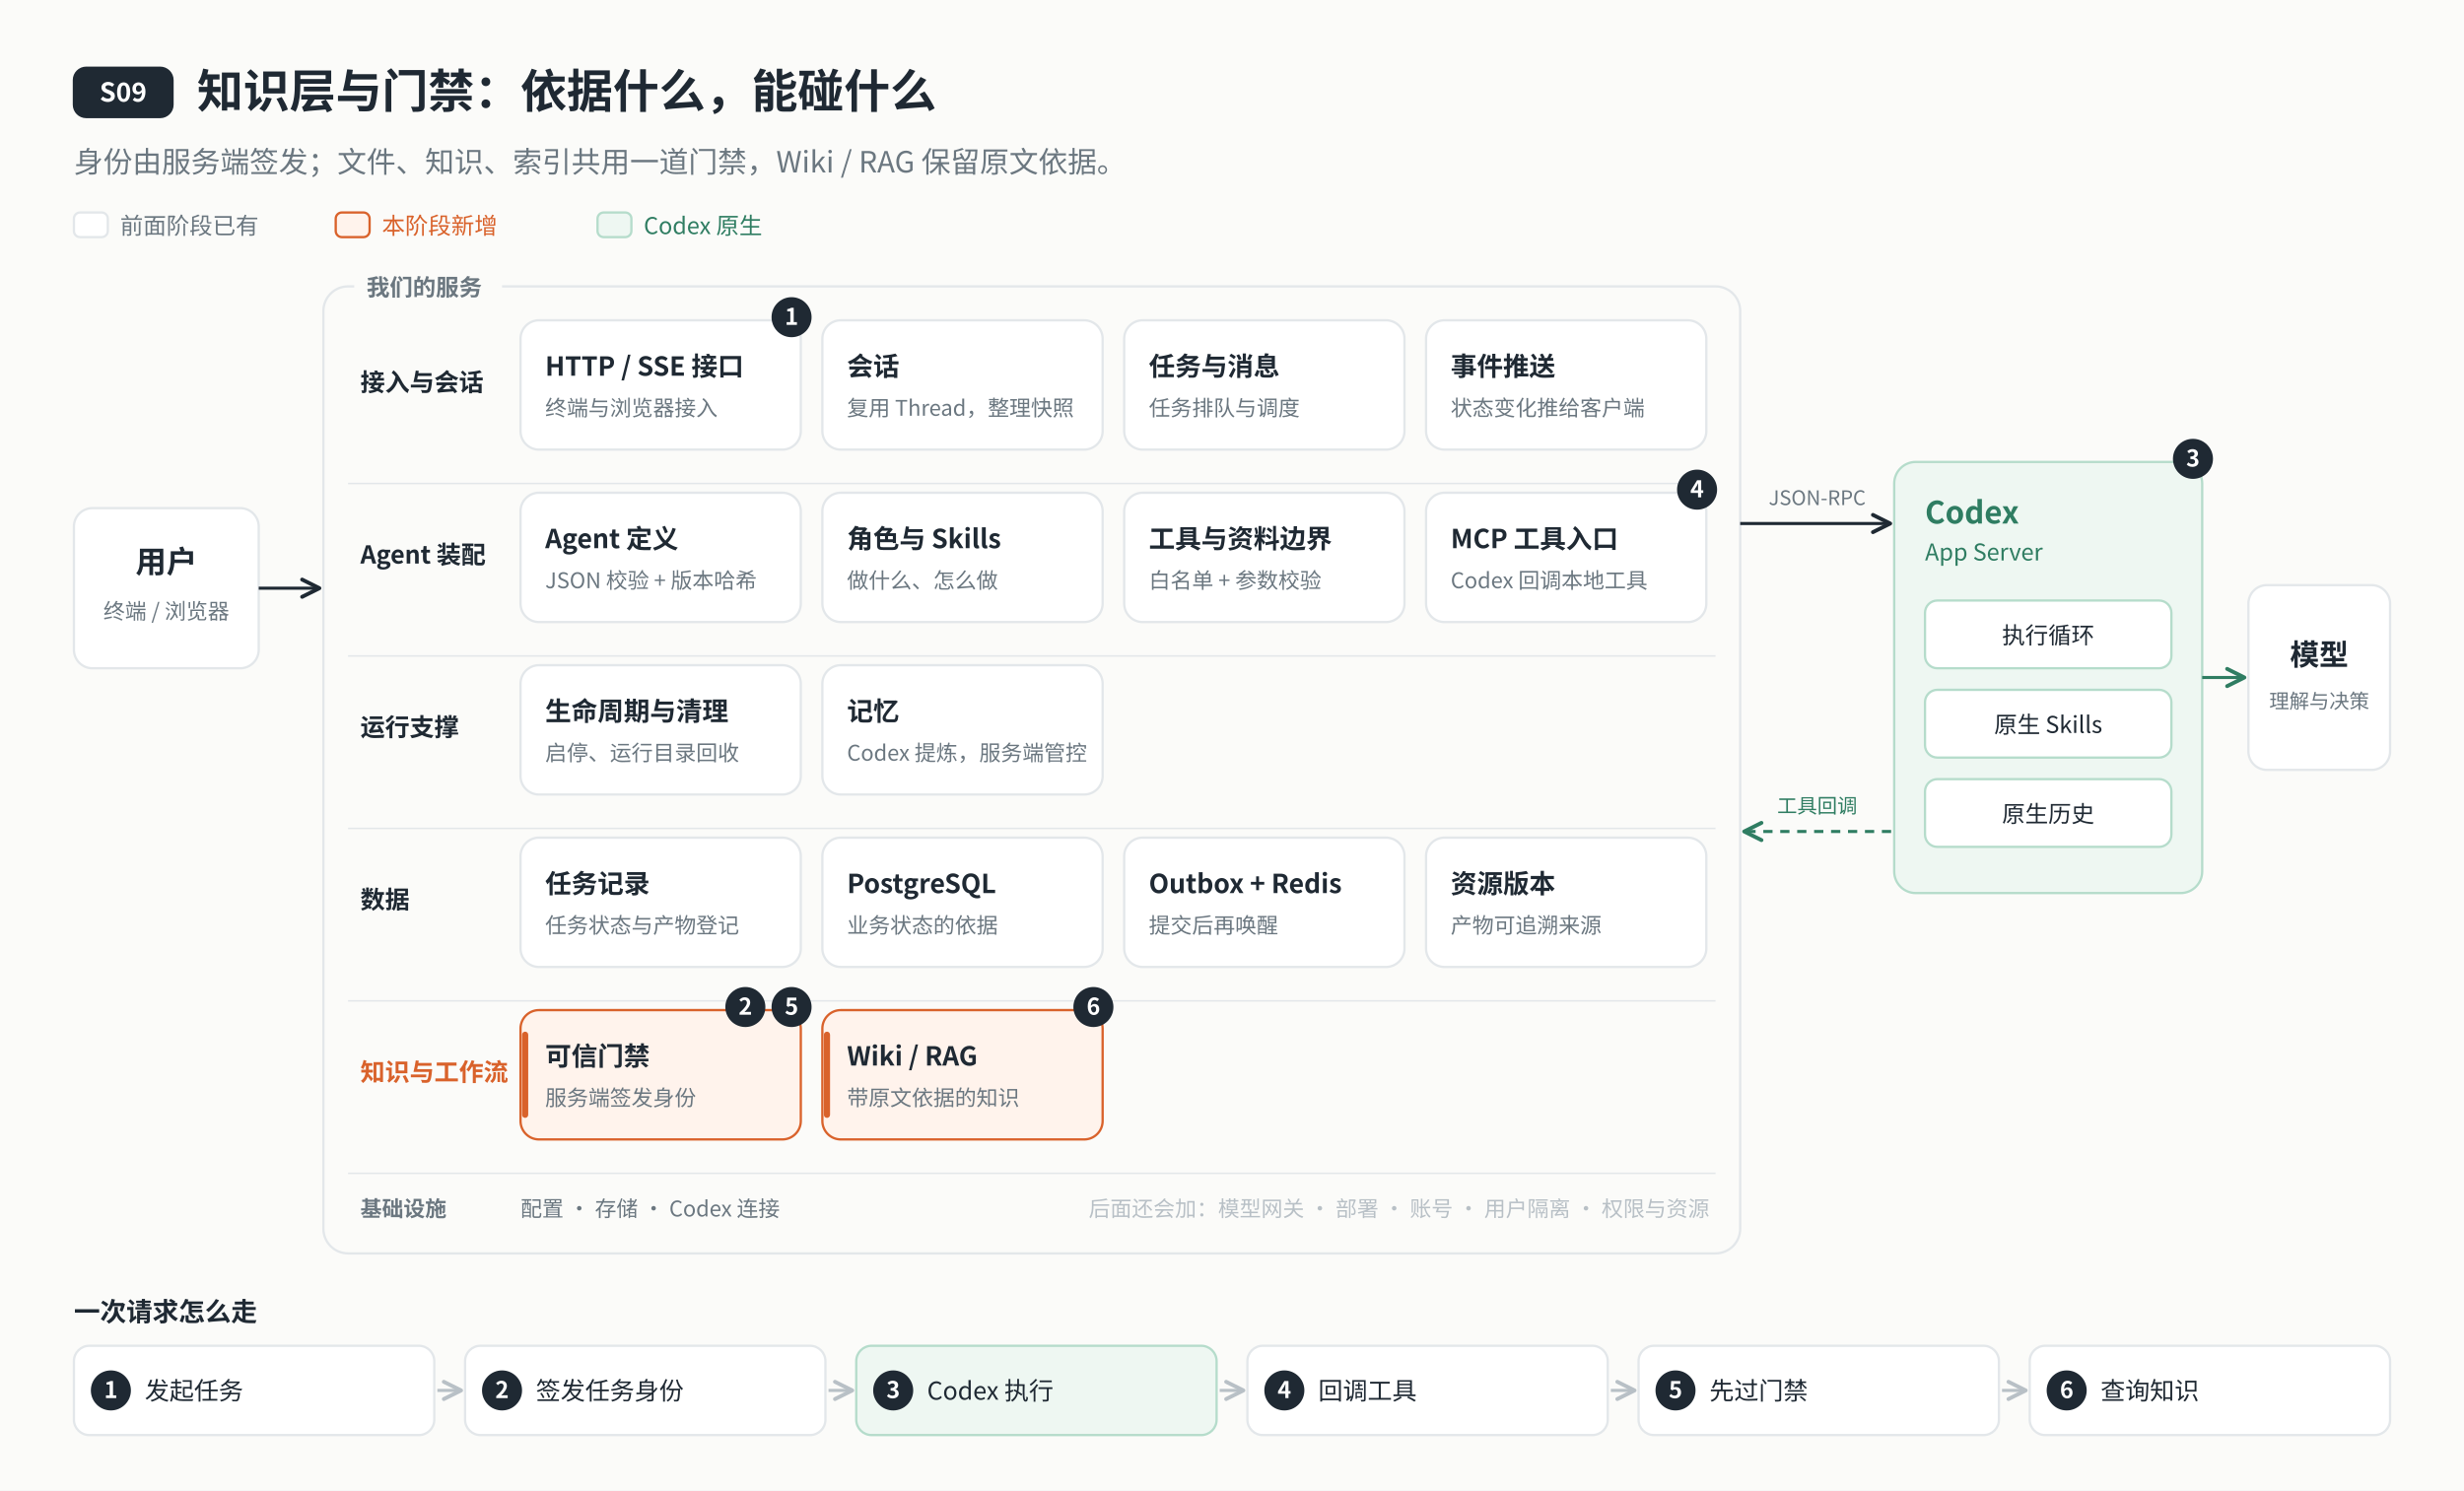
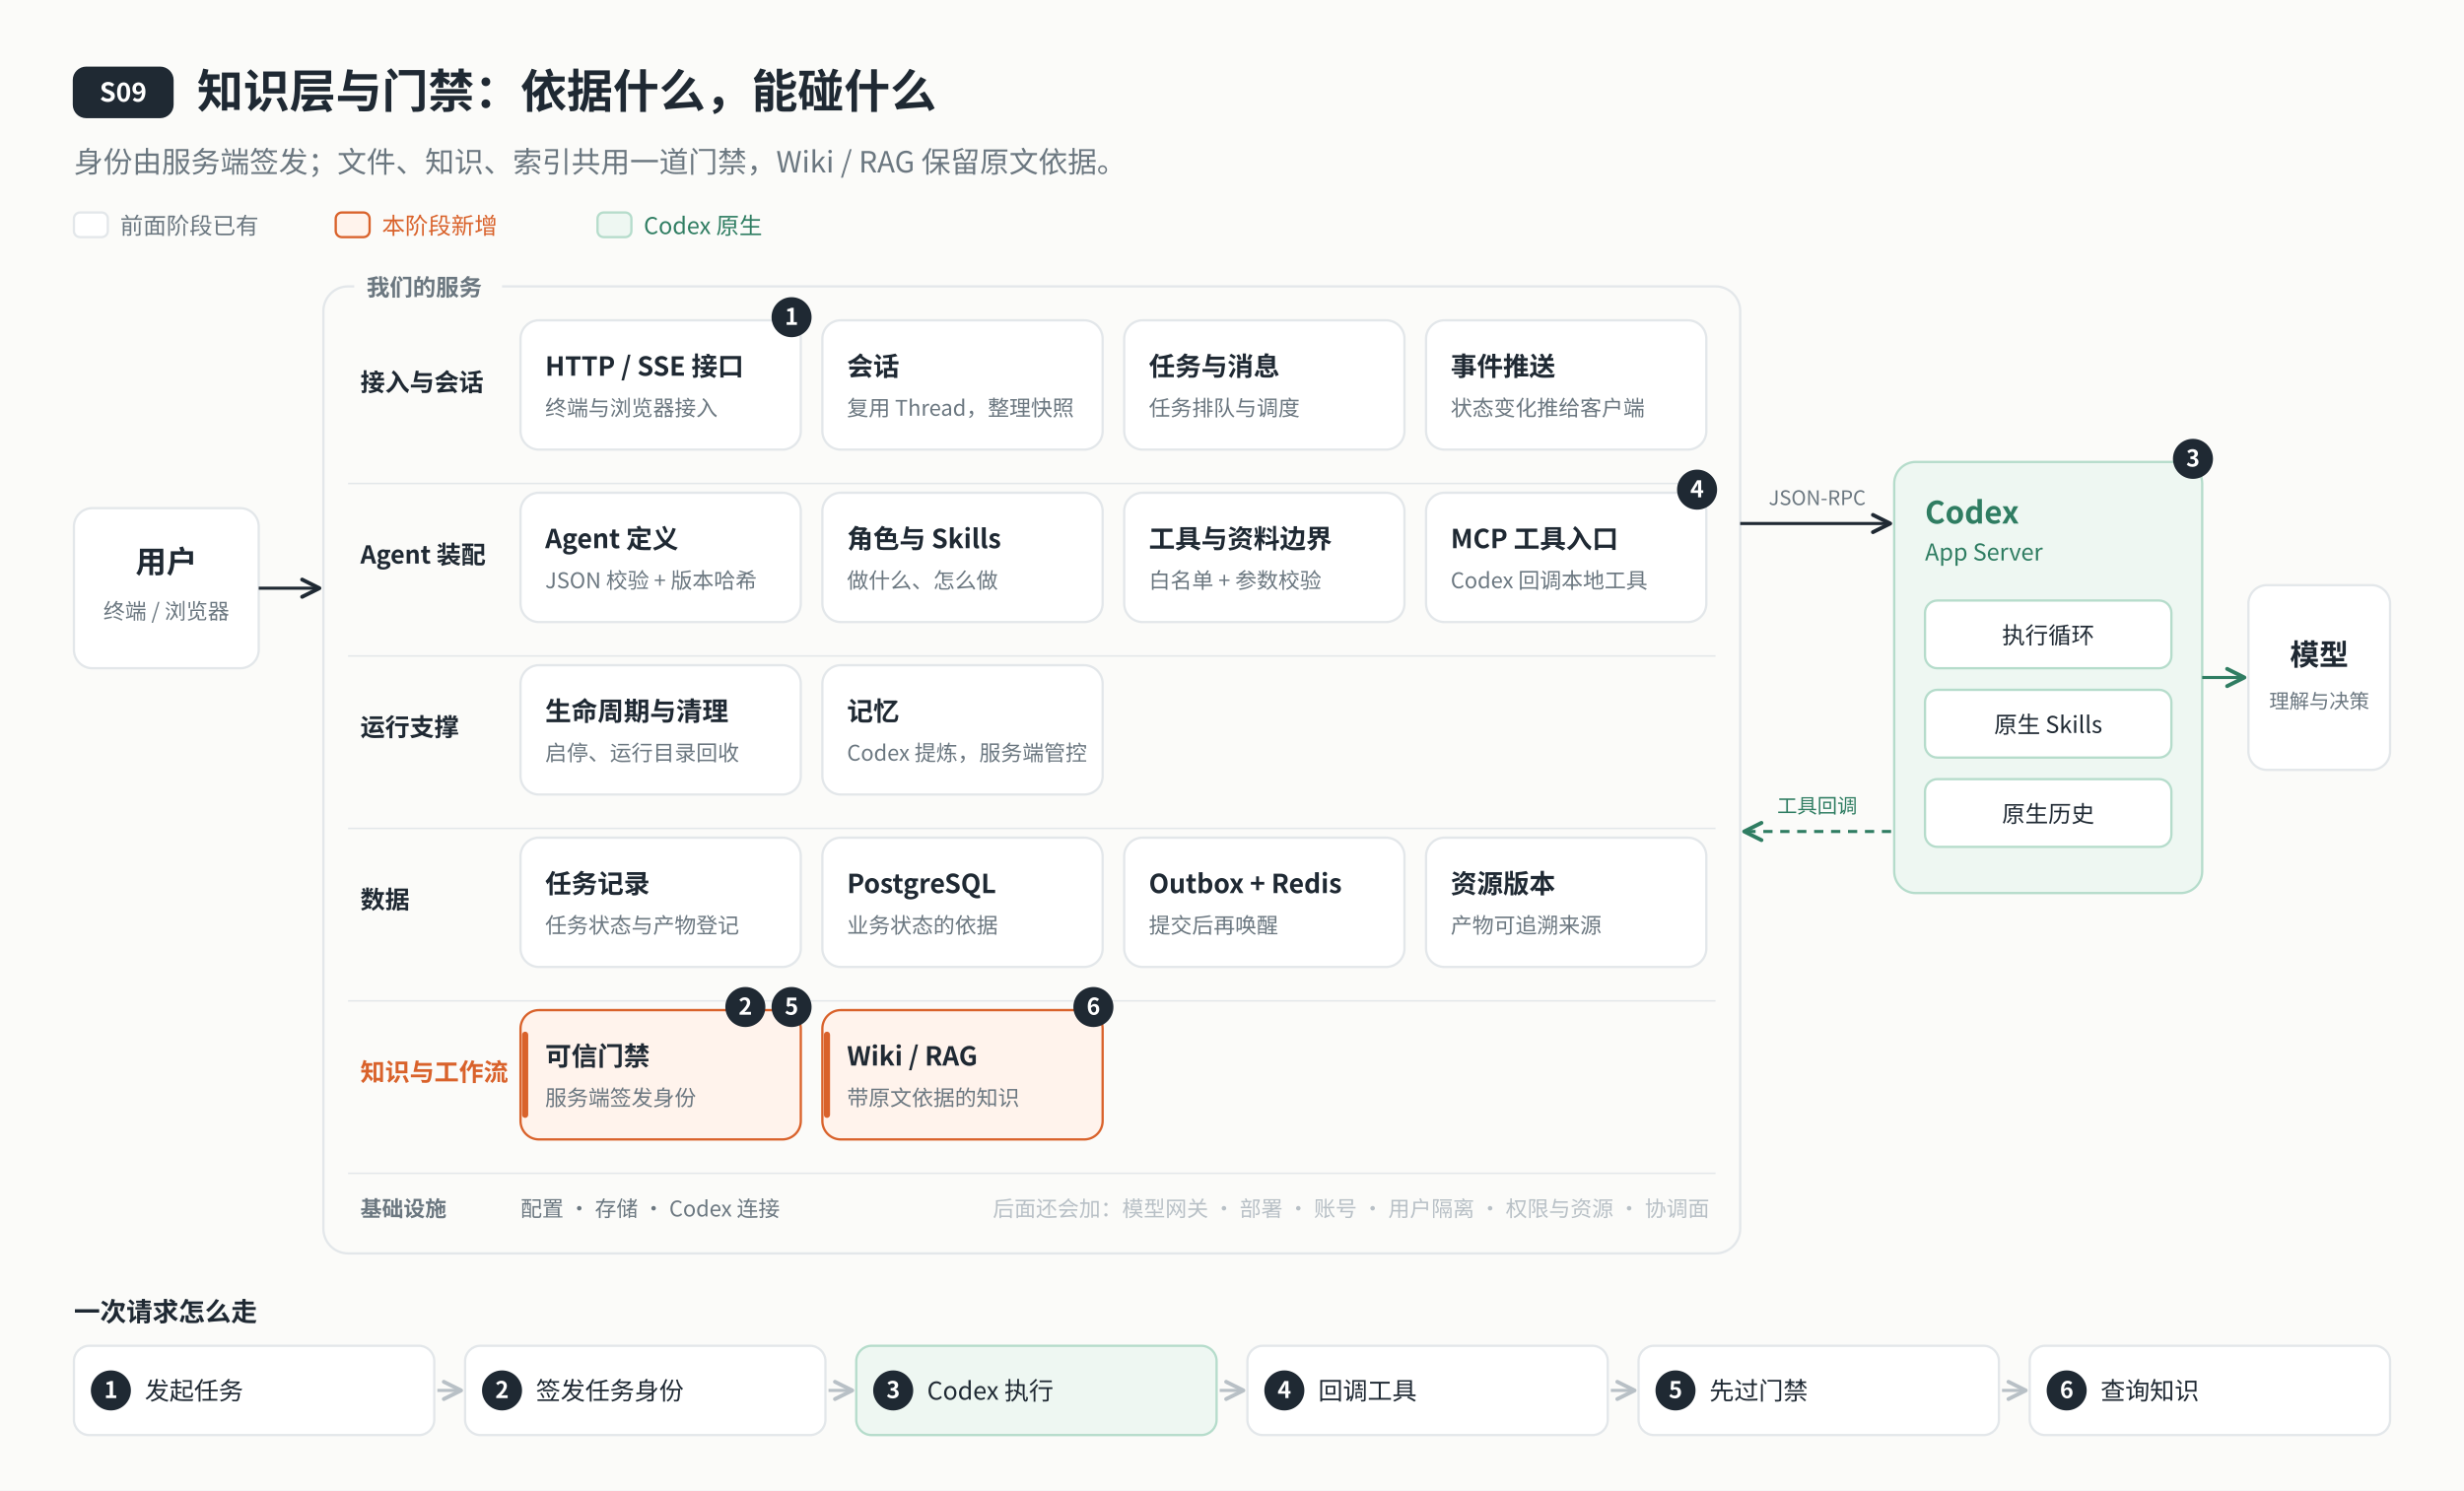
<svg xmlns="http://www.w3.org/2000/svg" width="1600" height="968" viewBox="0 0 1600 968" role="img" aria-labelledby="title desc">
  <defs>
    <marker id="mB8C0C6" viewBox="0 0 10 10" refX="8" refY="5" markerWidth="7" markerHeight="7" orient="auto-start-reverse">
      <path d="M1 1 L9 5 L1 9" fill="none" stroke="#B8C0C6" stroke-width="1.8" stroke-linecap="round" stroke-linejoin="round" />
    </marker>
    <marker id="m1F2933" viewBox="0 0 10 10" refX="8" refY="5" markerWidth="7" markerHeight="7" orient="auto-start-reverse">
      <path d="M1 1 L9 5 L1 9" fill="none" stroke="#1F2933" stroke-width="1.8" stroke-linecap="round" stroke-linejoin="round" />
    </marker>
    <marker id="m2F7D62" viewBox="0 0 10 10" refX="8" refY="5" markerWidth="7" markerHeight="7" orient="auto-start-reverse">
      <path d="M1 1 L9 5 L1 9" fill="none" stroke="#2F7D62" stroke-width="1.8" stroke-linecap="round" stroke-linejoin="round" />
    </marker>
  </defs>
  <g font-family="PingFang SC, Microsoft YaHei, Noto Sans CJK SC, sans-serif">
    <rect x="0" y="0" width="1600" height="968" fill="#FBFBF9" />
    <rect x="48" y="44" width="64" height="32" rx="8" fill="#1F2933" stroke="#1F2933" stroke-width="1.5" />
    <text x="80" y="66" font-size="17" fill="#fff" font-weight="700" text-anchor="middle">S09</text>
    <text x="128" y="70" font-size="30" fill="#1F2933" font-weight="700" text-anchor="start">知识层与门禁：依据什么，能碰什么</text>
    <text x="48" y="112" font-size="19" fill="#6B7780" font-weight="400" text-anchor="start">身份由服务端签发；文件、知识、索引共用一道门禁，Wiki / RAG 保留原文依据。</text>
    <rect x="48" y="138" width="22" height="16" rx="4" fill="#FFFFFF" stroke="#E3E7EA" stroke-width="1.5" />
    <text x="78" y="152" font-size="15" fill="#6B7780" font-weight="400" text-anchor="start">前面阶段已有</text>
    <rect x="218" y="138" width="22" height="16" rx="4" fill="#FFF3EC" stroke="#D9622B" stroke-width="1.5" />
    <text x="248" y="152" font-size="15" fill="#D9622B" font-weight="400" text-anchor="start">本阶段新增</text>
    <rect x="388" y="138" width="22" height="16" rx="4" fill="#EEF7F2" stroke="#B5DCCB" stroke-width="1.5" />
    <text x="418" y="152" font-size="15" fill="#2F7D62" font-weight="400" text-anchor="start">Codex 原生</text>
    <rect x="48" y="330" width="120" height="104" rx="12" fill="#FFFFFF" stroke="#E3E7EA" stroke-width="1.5" />
    <text x="108" y="372" font-size="20" fill="#1F2933" font-weight="600" text-anchor="middle">用户</text>
    <text x="108" y="402" font-size="14" fill="#6B7780" font-weight="400" text-anchor="middle">终端 / 浏览器</text>
    <rect x="210" y="186" width="920" height="628" rx="16" fill="none" stroke="#E3E7EA" stroke-width="1.5" />
    <rect x="230" y="175" width="96" height="22" fill="#FBFBF9" />
    <text x="238" y="192" font-size="15" fill="#6B7780" font-weight="600" text-anchor="start">我们的服务</text>
    <text x="234" y="254" font-size="16" fill="#1F2933" font-weight="600" text-anchor="start">接入与会话</text>
    <rect x="338" y="208" width="182" height="84" rx="12" fill="#FFFFFF" stroke="#E3E7EA" stroke-width="1.5" />
    <text x="354" y="244" font-size="17" fill="#1F2933" font-weight="600" text-anchor="start">HTTP / SSE 接口</text>
    <text x="354" y="270" font-size="14" fill="#6B7780" font-weight="400" text-anchor="start">终端与浏览器接入</text>
    <rect x="534" y="208" width="182" height="84" rx="12" fill="#FFFFFF" stroke="#E3E7EA" stroke-width="1.5" />
    <text x="550" y="244" font-size="17" fill="#1F2933" font-weight="600" text-anchor="start">会话</text>
    <text x="550" y="270" font-size="14" fill="#6B7780" font-weight="400" text-anchor="start">复用 Thread，整理快照</text>
    <rect x="730" y="208" width="182" height="84" rx="12" fill="#FFFFFF" stroke="#E3E7EA" stroke-width="1.5" />
    <text x="746" y="244" font-size="17" fill="#1F2933" font-weight="600" text-anchor="start">任务与消息</text>
    <text x="746" y="270" font-size="14" fill="#6B7780" font-weight="400" text-anchor="start">任务排队与调度</text>
    <rect x="926" y="208" width="182" height="84" rx="12" fill="#FFFFFF" stroke="#E3E7EA" stroke-width="1.5" />
    <text x="942" y="244" font-size="17" fill="#1F2933" font-weight="600" text-anchor="start">事件推送</text>
    <text x="942" y="270" font-size="14" fill="#6B7780" font-weight="400" text-anchor="start">状态变化推给客户端</text>
    <text x="234" y="366" font-size="16" fill="#1F2933" font-weight="600" text-anchor="start">Agent 装配</text>
    <line x1="226" y1="314" x2="1114" y2="314" stroke="#E3E7EA" stroke-width="1" />
    <rect x="338" y="320" width="182" height="84" rx="12" fill="#FFFFFF" stroke="#E3E7EA" stroke-width="1.5" />
    <text x="354" y="356" font-size="17" fill="#1F2933" font-weight="600" text-anchor="start">Agent 定义</text>
    <text x="354" y="382" font-size="14" fill="#6B7780" font-weight="400" text-anchor="start">JSON 校验 + 版本哈希</text>
    <rect x="534" y="320" width="182" height="84" rx="12" fill="#FFFFFF" stroke="#E3E7EA" stroke-width="1.5" />
    <text x="550" y="356" font-size="17" fill="#1F2933" font-weight="600" text-anchor="start">角色与 Skills</text>
    <text x="550" y="382" font-size="14" fill="#6B7780" font-weight="400" text-anchor="start">做什么、怎么做</text>
    <rect x="730" y="320" width="182" height="84" rx="12" fill="#FFFFFF" stroke="#E3E7EA" stroke-width="1.5" />
    <text x="746" y="356" font-size="17" fill="#1F2933" font-weight="600" text-anchor="start">工具与资料边界</text>
    <text x="746" y="382" font-size="14" fill="#6B7780" font-weight="400" text-anchor="start">白名单 + 参数校验</text>
    <rect x="926" y="320" width="182" height="84" rx="12" fill="#FFFFFF" stroke="#E3E7EA" stroke-width="1.5" />
    <text x="942" y="356" font-size="17" fill="#1F2933" font-weight="600" text-anchor="start">MCP 工具入口</text>
    <text x="942" y="382" font-size="14" fill="#6B7780" font-weight="400" text-anchor="start">Codex 回调本地工具</text>
    <text x="234" y="478" font-size="16" fill="#1F2933" font-weight="600" text-anchor="start">运行支撑</text>
    <line x1="226" y1="426" x2="1114" y2="426" stroke="#E3E7EA" stroke-width="1" />
    <rect x="338" y="432" width="182" height="84" rx="12" fill="#FFFFFF" stroke="#E3E7EA" stroke-width="1.5" />
    <text x="354" y="468" font-size="17" fill="#1F2933" font-weight="600" text-anchor="start">生命周期与清理</text>
    <text x="354" y="494" font-size="14" fill="#6B7780" font-weight="400" text-anchor="start">启停、运行目录回收</text>
    <rect x="534" y="432" width="182" height="84" rx="12" fill="#FFFFFF" stroke="#E3E7EA" stroke-width="1.5" />
    <text x="550" y="468" font-size="17" fill="#1F2933" font-weight="600" text-anchor="start">记忆</text>
    <text x="550" y="494" font-size="14" fill="#6B7780" font-weight="400" text-anchor="start">Codex 提炼，服务端管控</text>
    <text x="234" y="590" font-size="16" fill="#1F2933" font-weight="600" text-anchor="start">数据</text>
    <line x1="226" y1="538" x2="1114" y2="538" stroke="#E3E7EA" stroke-width="1" />
    <rect x="338" y="544" width="182" height="84" rx="12" fill="#FFFFFF" stroke="#E3E7EA" stroke-width="1.5" />
    <text x="354" y="580" font-size="17" fill="#1F2933" font-weight="600" text-anchor="start">任务记录</text>
    <text x="354" y="606" font-size="14" fill="#6B7780" font-weight="400" text-anchor="start">任务状态与产物登记</text>
    <rect x="534" y="544" width="182" height="84" rx="12" fill="#FFFFFF" stroke="#E3E7EA" stroke-width="1.5" />
    <text x="550" y="580" font-size="17" fill="#1F2933" font-weight="600" text-anchor="start">PostgreSQL</text>
    <text x="550" y="606" font-size="14" fill="#6B7780" font-weight="400" text-anchor="start">业务状态的依据</text>
    <rect x="730" y="544" width="182" height="84" rx="12" fill="#FFFFFF" stroke="#E3E7EA" stroke-width="1.5" />
    <text x="746" y="580" font-size="17" fill="#1F2933" font-weight="600" text-anchor="start">Outbox + Redis</text>
    <text x="746" y="606" font-size="14" fill="#6B7780" font-weight="400" text-anchor="start">提交后再唤醒</text>
    <rect x="926" y="544" width="182" height="84" rx="12" fill="#FFFFFF" stroke="#E3E7EA" stroke-width="1.5" />
    <text x="942" y="580" font-size="17" fill="#1F2933" font-weight="600" text-anchor="start">资源版本</text>
    <text x="942" y="606" font-size="14" fill="#6B7780" font-weight="400" text-anchor="start">产物可追溯来源</text>
    <text x="234" y="702" font-size="16" fill="#D9622B" font-weight="600" text-anchor="start">知识与工作流</text>
    <line x1="226" y1="650" x2="1114" y2="650" stroke="#E3E7EA" stroke-width="1" />
    <rect x="338" y="656" width="182" height="84" rx="12" fill="#FFF3EC" stroke="#D9622B" stroke-width="1.5" />
    <rect x="339" y="670" width="4" height="56" rx="2" fill="#D9622B" />
    <text x="354" y="692" font-size="17" fill="#1F2933" font-weight="600" text-anchor="start">可信门禁</text>
    <text x="354" y="718" font-size="14" fill="#6B7780" font-weight="400" text-anchor="start">服务端签发身份</text>
    <rect x="534" y="656" width="182" height="84" rx="12" fill="#FFF3EC" stroke="#D9622B" stroke-width="1.5" />
    <rect x="535" y="670" width="4" height="56" rx="2" fill="#D9622B" />
    <text x="550" y="692" font-size="17" fill="#1F2933" font-weight="600" text-anchor="start">Wiki / RAG</text>
    <text x="550" y="718" font-size="14" fill="#6B7780" font-weight="400" text-anchor="start">带原文依据的知识</text>
    <line x1="226" y1="762" x2="1114" y2="762" stroke="#E3E7EA" stroke-width="1" />
    <text x="234" y="790" font-size="14" fill="#6B7780" font-weight="600" text-anchor="start">基础设施</text>
    <text x="338" y="790" font-size="14" fill="#6B7780" font-weight="400" text-anchor="start">配置 · 存储 · Codex 连接</text>
-     <text x="1110" y="790" font-size="14" fill="#B8C0C6" font-weight="400" text-anchor="end">后面还会加：模型网关 · 部署 · 账号 · 用户隔离 · 权限与资源</text>
+     <text x="1110" y="790" font-size="14" fill="#B8C0C6" font-weight="400" text-anchor="end">后面还会加：模型网关 · 部署 · 账号 · 用户隔离 · 权限与资源 · 协调面</text>
    <rect x="1230" y="300" width="200" height="280" rx="14" fill="#EEF7F2" stroke="#B5DCCB" stroke-width="1.5" />
    <text x="1250" y="340" font-size="20" fill="#2F7D62" font-weight="700" text-anchor="start">Codex</text>
    <text x="1250" y="364" font-size="15" fill="#2F7D62" font-weight="400" text-anchor="start">App Server</text>
    <rect x="1250" y="390" width="160" height="44" rx="8" fill="#FFFFFF" stroke="#B5DCCB" stroke-width="1.5" />
    <text x="1330" y="418" font-size="15" fill="#1F2933" font-weight="500" text-anchor="middle">执行循环</text>
    <rect x="1250" y="448" width="160" height="44" rx="8" fill="#FFFFFF" stroke="#B5DCCB" stroke-width="1.5" />
    <text x="1330" y="476" font-size="15" fill="#1F2933" font-weight="500" text-anchor="middle">原生 Skills</text>
    <rect x="1250" y="506" width="160" height="44" rx="8" fill="#FFFFFF" stroke="#B5DCCB" stroke-width="1.5" />
    <text x="1330" y="534" font-size="15" fill="#1F2933" font-weight="500" text-anchor="middle">原生历史</text>
    <rect x="1460" y="380" width="92" height="120" rx="12" fill="#FFFFFF" stroke="#E3E7EA" stroke-width="1.5" />
    <text x="1506" y="432" font-size="19" fill="#1F2933" font-weight="600" text-anchor="middle">模型</text>
    <text x="1506" y="460" font-size="13" fill="#6B7780" font-weight="400" text-anchor="middle">理解与决策</text>
    <path d="M168,382 L206,382" fill="none" stroke="#1F2933" stroke-width="2" marker-end="url(#m1F2933)" />
    <path d="M1130,340 L1226,340" fill="none" stroke="#1F2933" stroke-width="2" marker-end="url(#m1F2933)" />
    <text x="1180" y="328" font-size="13" fill="#6B7780" font-weight="500" text-anchor="middle">JSON-RPC</text>
    <path d="M1228,540 L1134,540" fill="none" stroke="#2F7D62" stroke-width="2" stroke-dasharray="6 5" marker-end="url(#m2F7D62)" />
    <text x="1180" y="528" font-size="13" fill="#2F7D62" font-weight="500" text-anchor="middle">工具回调</text>
    <path d="M1430,440 L1456,440" fill="none" stroke="#2F7D62" stroke-width="2" marker-end="url(#m2F7D62)" />
    <circle cx="514" cy="206" r="13" fill="#1F2933" />
    <text x="514" y="211" font-size="15" fill="#fff" font-weight="700" text-anchor="middle">1</text>
    <circle cx="484" cy="654" r="13" fill="#1F2933" />
    <text x="484" y="659" font-size="15" fill="#fff" font-weight="700" text-anchor="middle">2</text>
    <circle cx="514" cy="654" r="13" fill="#1F2933" />
    <text x="514" y="659" font-size="15" fill="#fff" font-weight="700" text-anchor="middle">5</text>
    <circle cx="1424" cy="298" r="13" fill="#1F2933" />
    <text x="1424" y="303" font-size="15" fill="#fff" font-weight="700" text-anchor="middle">3</text>
    <circle cx="1102" cy="318" r="13" fill="#1F2933" />
    <text x="1102" y="323" font-size="15" fill="#fff" font-weight="700" text-anchor="middle">4</text>
    <circle cx="710" cy="654" r="13" fill="#1F2933" />
    <text x="710" y="659" font-size="15" fill="#fff" font-weight="700" text-anchor="middle">6</text>
    <text x="48" y="858" font-size="17" fill="#1F2933" font-weight="700" text-anchor="start">一次请求怎么走</text>
    <rect x="48" y="874" width="234" height="58" rx="10" fill="#FFFFFF" stroke="#E3E7EA" stroke-width="1.5" />
    <circle cx="72" cy="903" r="13" fill="#1F2933" />
    <text x="72" y="908" font-size="15" fill="#fff" font-weight="700" text-anchor="middle">1</text>
    <text x="94" y="909" font-size="16" fill="#1F2933" font-weight="500" text-anchor="start">发起任务</text>
    <path d="M284,903 L298,903" fill="none" stroke="#B8C0C6" stroke-width="2" marker-end="url(#mB8C0C6)" />
    <rect x="302" y="874" width="234" height="58" rx="10" fill="#FFFFFF" stroke="#E3E7EA" stroke-width="1.5" />
    <circle cx="326" cy="903" r="13" fill="#1F2933" />
    <text x="326" y="908" font-size="15" fill="#fff" font-weight="700" text-anchor="middle">2</text>
    <text x="348" y="909" font-size="16" fill="#1F2933" font-weight="500" text-anchor="start">签发任务身份</text>
    <path d="M538,903 L552,903" fill="none" stroke="#B8C0C6" stroke-width="2" marker-end="url(#mB8C0C6)" />
    <rect x="556" y="874" width="234" height="58" rx="10" fill="#EEF7F2" stroke="#B5DCCB" stroke-width="1.5" />
    <circle cx="580" cy="903" r="13" fill="#1F2933" />
    <text x="580" y="908" font-size="15" fill="#fff" font-weight="700" text-anchor="middle">3</text>
    <text x="602" y="909" font-size="16" fill="#1F2933" font-weight="500" text-anchor="start">Codex 执行</text>
    <path d="M792,903 L806,903" fill="none" stroke="#B8C0C6" stroke-width="2" marker-end="url(#mB8C0C6)" />
    <rect x="810" y="874" width="234" height="58" rx="10" fill="#FFFFFF" stroke="#E3E7EA" stroke-width="1.5" />
    <circle cx="834" cy="903" r="13" fill="#1F2933" />
    <text x="834" y="908" font-size="15" fill="#fff" font-weight="700" text-anchor="middle">4</text>
    <text x="856" y="909" font-size="16" fill="#1F2933" font-weight="500" text-anchor="start">回调工具</text>
    <path d="M1046,903 L1060,903" fill="none" stroke="#B8C0C6" stroke-width="2" marker-end="url(#mB8C0C6)" />
    <rect x="1064" y="874" width="234" height="58" rx="10" fill="#FFFFFF" stroke="#E3E7EA" stroke-width="1.5" />
    <circle cx="1088" cy="903" r="13" fill="#1F2933" />
    <text x="1088" y="908" font-size="15" fill="#fff" font-weight="700" text-anchor="middle">5</text>
    <text x="1110" y="909" font-size="16" fill="#1F2933" font-weight="500" text-anchor="start">先过门禁</text>
    <path d="M1300,903 L1314,903" fill="none" stroke="#B8C0C6" stroke-width="2" marker-end="url(#mB8C0C6)" />
    <rect x="1318" y="874" width="234" height="58" rx="10" fill="#FFFFFF" stroke="#E3E7EA" stroke-width="1.5" />
    <circle cx="1342" cy="903" r="13" fill="#1F2933" />
    <text x="1342" y="908" font-size="15" fill="#fff" font-weight="700" text-anchor="middle">6</text>
    <text x="1364" y="909" font-size="16" fill="#1F2933" font-weight="500" text-anchor="start">查询知识</text>
  </g>
</svg>
